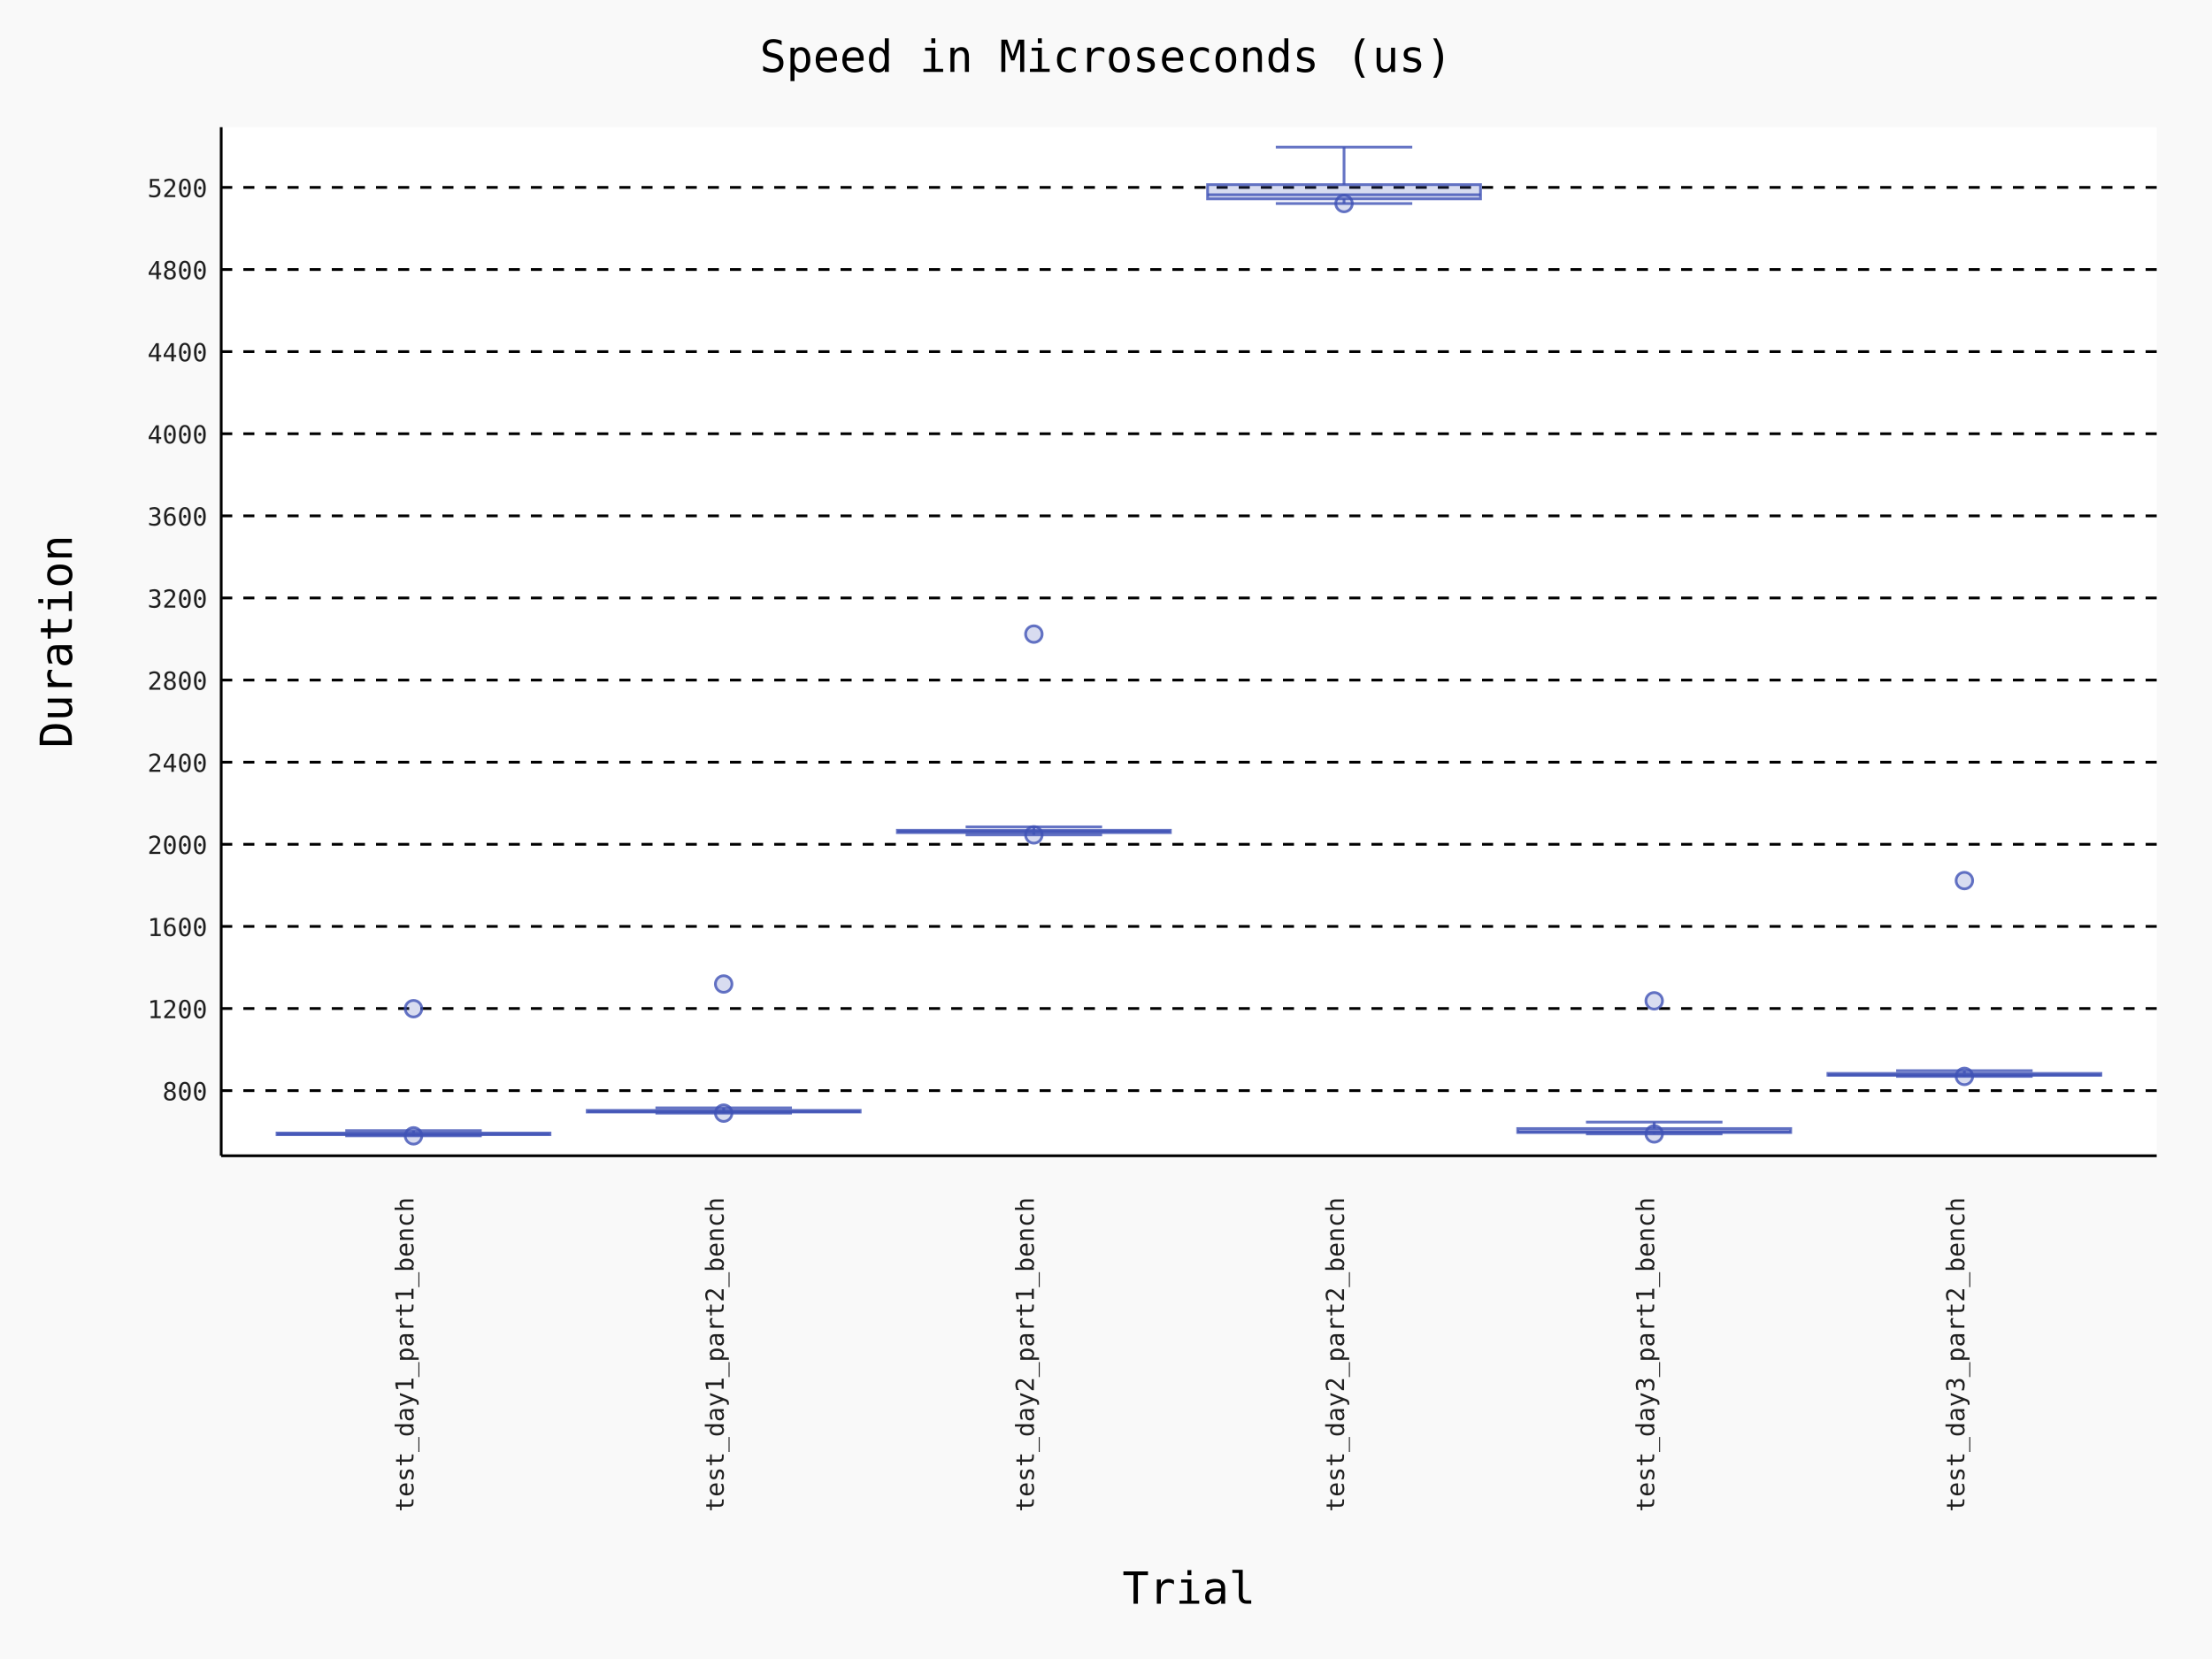
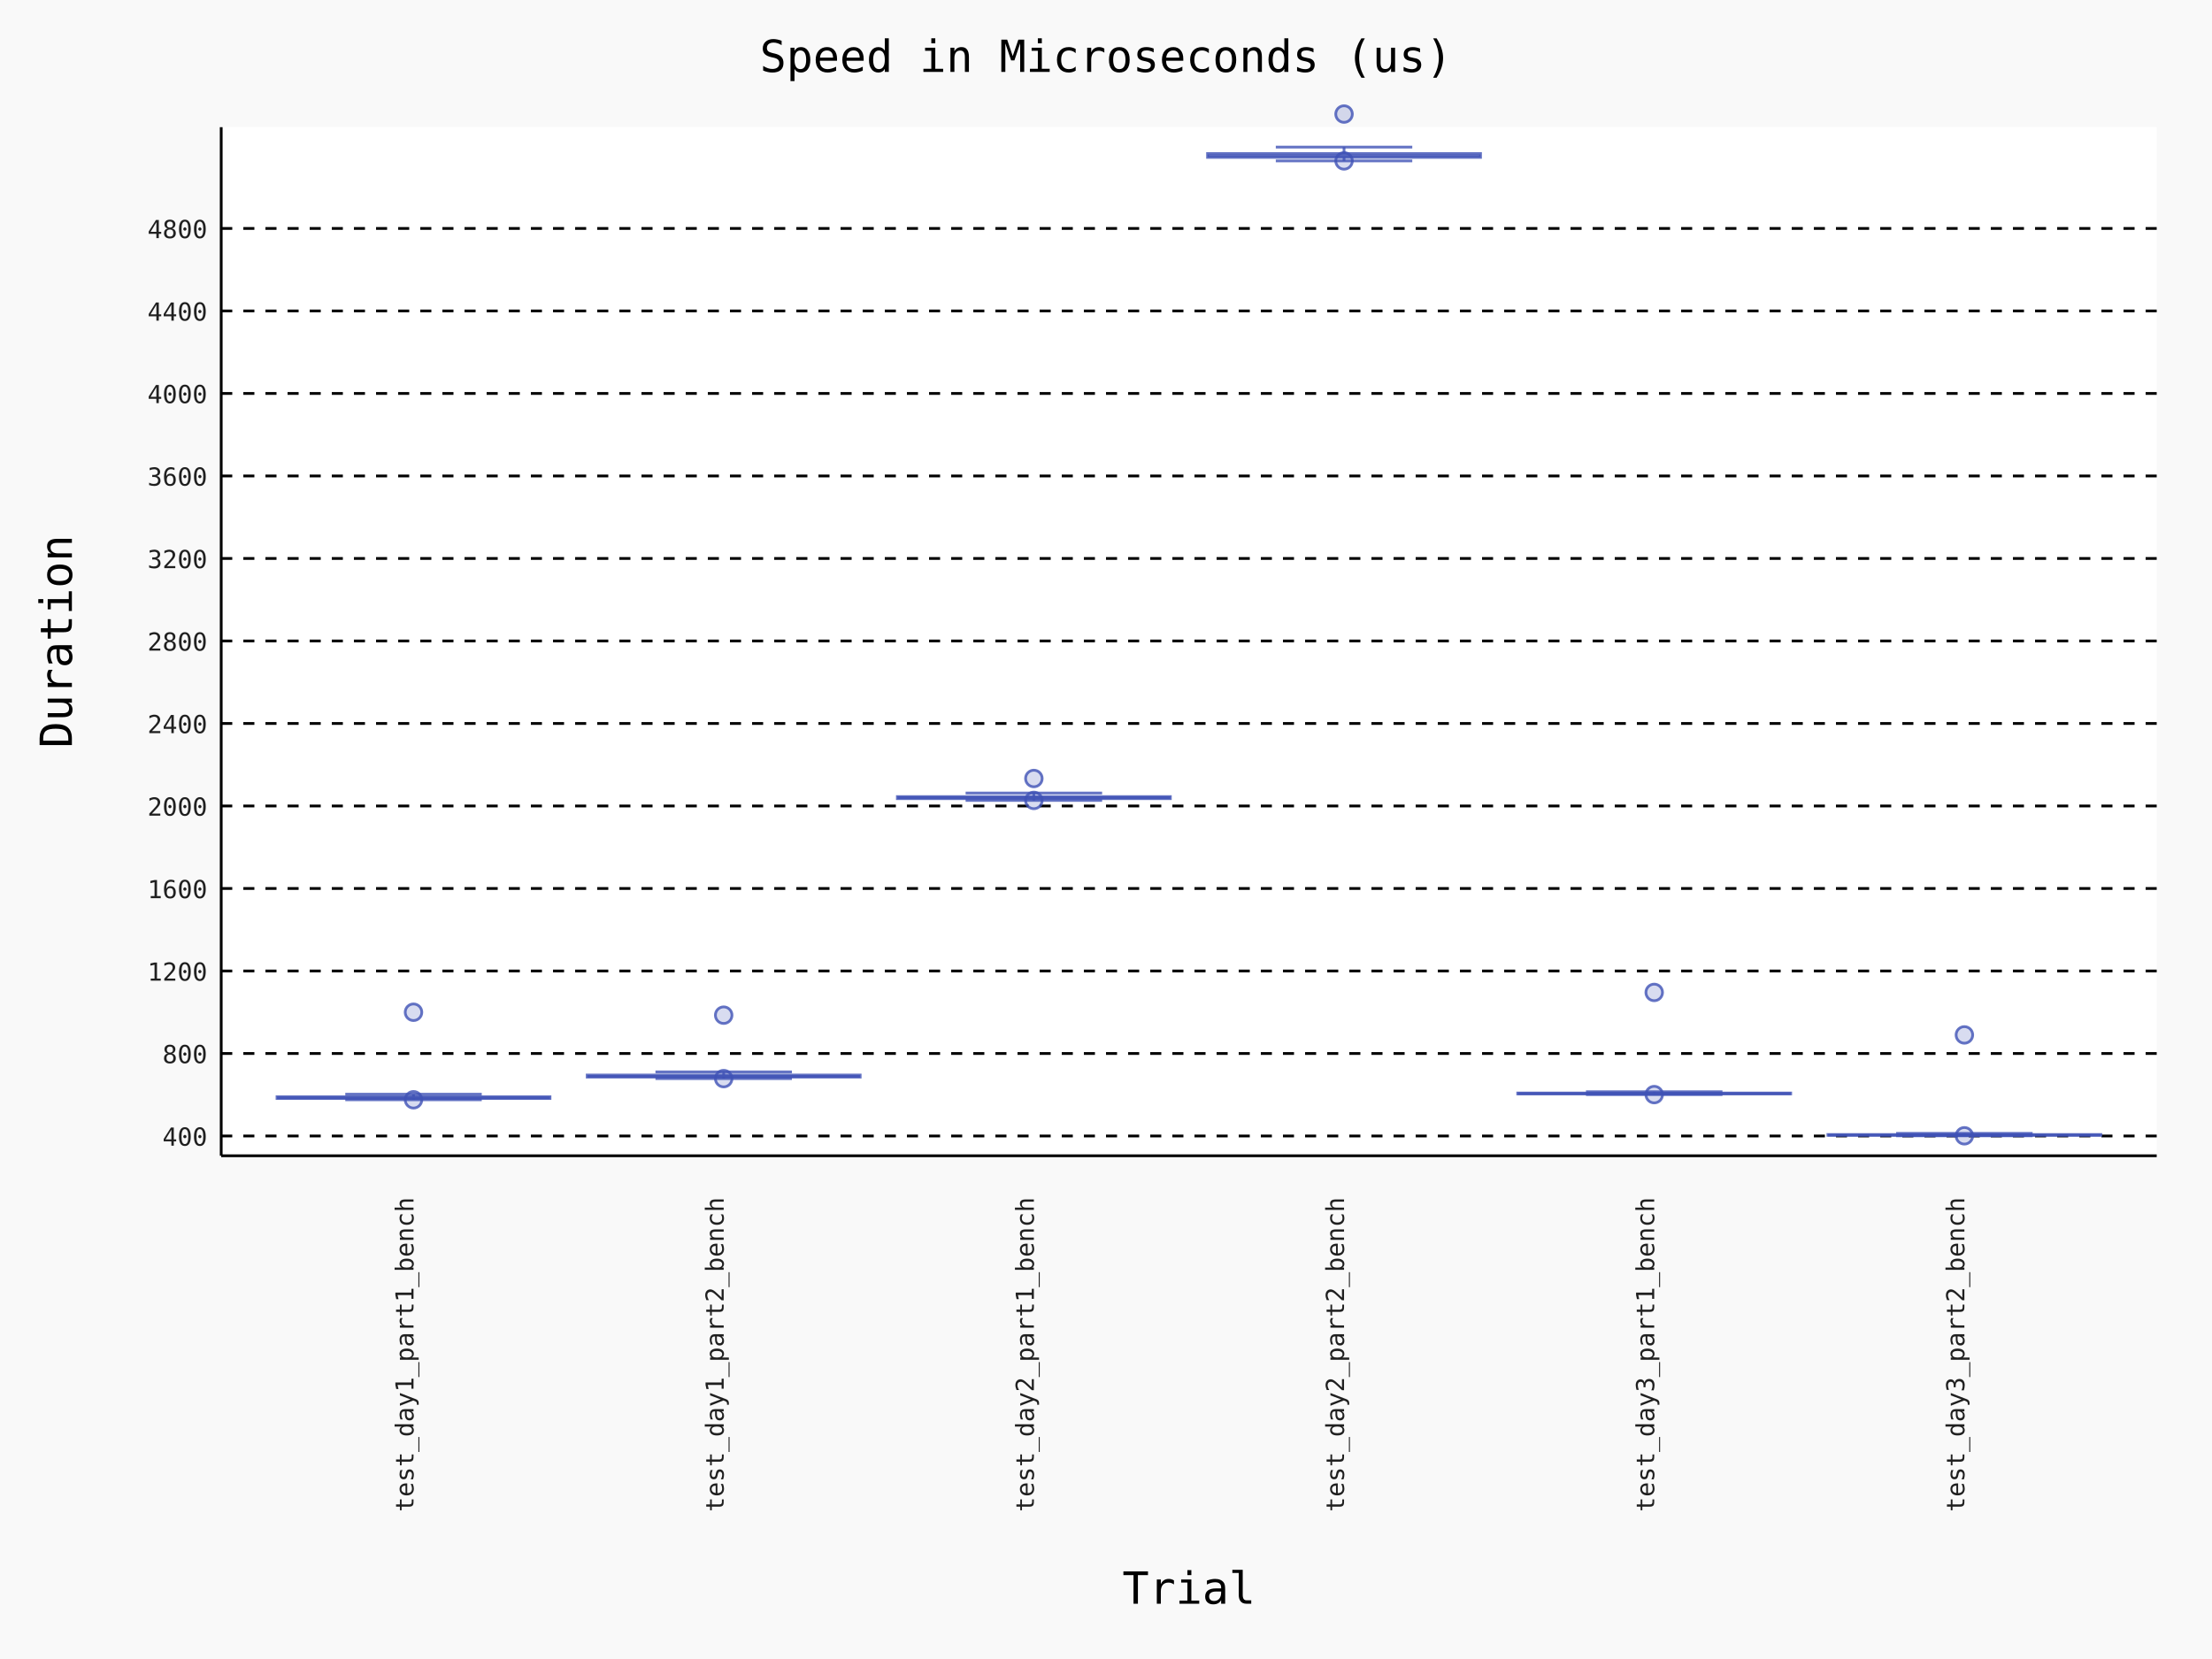
- <svg xmlns="http://www.w3.org/2000/svg" id="chart-31a3b9e8-fd91-41d2-97f0-7837ba89ce92" class="pygal-chart" viewBox="0 0 800 600">
+ <svg xmlns="http://www.w3.org/2000/svg" id="chart-3b93720d-2f2d-4a54-88fa-961d6322075d" class="pygal-chart" viewBox="0 0 800 600">
  <defs>
-     <style type="text/css">#chart-31a3b9e8-fd91-41d2-97f0-7837ba89ce92{-webkit-user-select:none;-webkit-font-smoothing:antialiased;font-family:Consolas,"Deja Vu Sans Mono","Bitstream Vera Sans Mono","Courier New",monospace}#chart-31a3b9e8-fd91-41d2-97f0-7837ba89ce92 .title{font-family:Consolas,"Deja Vu Sans Mono","Bitstream Vera Sans Mono","Courier New",monospace;font-size:16px}#chart-31a3b9e8-fd91-41d2-97f0-7837ba89ce92 .legends .legend text{font-family:Consolas,"Deja Vu Sans Mono","Bitstream Vera Sans Mono","Courier New",monospace;font-size:14px}#chart-31a3b9e8-fd91-41d2-97f0-7837ba89ce92 .axis text{font-family:Consolas,"Deja Vu Sans Mono","Bitstream Vera Sans Mono","Courier New",monospace;font-size:10px}#chart-31a3b9e8-fd91-41d2-97f0-7837ba89ce92 .axis text.major{font-family:Consolas,"Deja Vu Sans Mono","Bitstream Vera Sans Mono","Courier New",monospace;font-size:10px}#chart-31a3b9e8-fd91-41d2-97f0-7837ba89ce92 .text-overlay text.value{font-family:Consolas,"Deja Vu Sans Mono","Bitstream Vera Sans Mono","Courier New",monospace;font-size:16px}#chart-31a3b9e8-fd91-41d2-97f0-7837ba89ce92 .text-overlay text.label{font-family:Consolas,"Deja Vu Sans Mono","Bitstream Vera Sans Mono","Courier New",monospace;font-size:10px}#chart-31a3b9e8-fd91-41d2-97f0-7837ba89ce92 .tooltip{font-family:Consolas,"Deja Vu Sans Mono","Bitstream Vera Sans Mono","Courier New",monospace;font-size:14px}#chart-31a3b9e8-fd91-41d2-97f0-7837ba89ce92 text.no_data{font-family:Consolas,"Deja Vu Sans Mono","Bitstream Vera Sans Mono","Courier New",monospace;font-size:64px}
- #chart-31a3b9e8-fd91-41d2-97f0-7837ba89ce92{background-color:rgba(249,249,249,1)}#chart-31a3b9e8-fd91-41d2-97f0-7837ba89ce92 path,#chart-31a3b9e8-fd91-41d2-97f0-7837ba89ce92 line,#chart-31a3b9e8-fd91-41d2-97f0-7837ba89ce92 rect,#chart-31a3b9e8-fd91-41d2-97f0-7837ba89ce92 circle{-webkit-transition:150ms;-moz-transition:150ms;transition:150ms}#chart-31a3b9e8-fd91-41d2-97f0-7837ba89ce92 .graph &gt; .background{fill:rgba(249,249,249,1)}#chart-31a3b9e8-fd91-41d2-97f0-7837ba89ce92 .plot &gt; .background{fill:rgba(255,255,255,1)}#chart-31a3b9e8-fd91-41d2-97f0-7837ba89ce92 .graph{fill:rgba(0,0,0,.87)}#chart-31a3b9e8-fd91-41d2-97f0-7837ba89ce92 text.no_data{fill:rgba(0,0,0,1)}#chart-31a3b9e8-fd91-41d2-97f0-7837ba89ce92 .title{fill:rgba(0,0,0,1)}#chart-31a3b9e8-fd91-41d2-97f0-7837ba89ce92 .legends .legend text{fill:rgba(0,0,0,.87)}#chart-31a3b9e8-fd91-41d2-97f0-7837ba89ce92 .legends .legend:hover text{fill:rgba(0,0,0,1)}#chart-31a3b9e8-fd91-41d2-97f0-7837ba89ce92 .axis .line{stroke:rgba(0,0,0,1)}#chart-31a3b9e8-fd91-41d2-97f0-7837ba89ce92 .axis .guide.line{stroke:rgba(0,0,0,.54)}#chart-31a3b9e8-fd91-41d2-97f0-7837ba89ce92 .axis .major.line{stroke:rgba(0,0,0,.87)}#chart-31a3b9e8-fd91-41d2-97f0-7837ba89ce92 .axis text.major{fill:rgba(0,0,0,1)}#chart-31a3b9e8-fd91-41d2-97f0-7837ba89ce92 .axis.y .guides:hover .guide.line,#chart-31a3b9e8-fd91-41d2-97f0-7837ba89ce92 .line-graph .axis.x .guides:hover .guide.line,#chart-31a3b9e8-fd91-41d2-97f0-7837ba89ce92 .stackedline-graph .axis.x .guides:hover .guide.line,#chart-31a3b9e8-fd91-41d2-97f0-7837ba89ce92 .xy-graph .axis.x .guides:hover .guide.line{stroke:rgba(0,0,0,1)}#chart-31a3b9e8-fd91-41d2-97f0-7837ba89ce92 .axis .guides:hover text{fill:rgba(0,0,0,1)}#chart-31a3b9e8-fd91-41d2-97f0-7837ba89ce92 .reactive{fill-opacity:.7;stroke-opacity:.8;stroke-width:1}#chart-31a3b9e8-fd91-41d2-97f0-7837ba89ce92 .ci{stroke:rgba(0,0,0,.87)}#chart-31a3b9e8-fd91-41d2-97f0-7837ba89ce92 .reactive.active,#chart-31a3b9e8-fd91-41d2-97f0-7837ba89ce92 .active .reactive{fill-opacity:.8;stroke-opacity:.9;stroke-width:4}#chart-31a3b9e8-fd91-41d2-97f0-7837ba89ce92 .ci .reactive.active{stroke-width:1.5}#chart-31a3b9e8-fd91-41d2-97f0-7837ba89ce92 .series text{fill:rgba(0,0,0,1)}#chart-31a3b9e8-fd91-41d2-97f0-7837ba89ce92 .tooltip rect{fill:rgba(255,255,255,1);stroke:rgba(0,0,0,1);-webkit-transition:opacity 150ms;-moz-transition:opacity 150ms;transition:opacity 150ms}#chart-31a3b9e8-fd91-41d2-97f0-7837ba89ce92 .tooltip .label{fill:rgba(0,0,0,.87)}#chart-31a3b9e8-fd91-41d2-97f0-7837ba89ce92 .tooltip .label{fill:rgba(0,0,0,.87)}#chart-31a3b9e8-fd91-41d2-97f0-7837ba89ce92 .tooltip .legend{font-size:.8em;fill:rgba(0,0,0,.54)}#chart-31a3b9e8-fd91-41d2-97f0-7837ba89ce92 .tooltip .x_label{font-size:.6em;fill:rgba(0,0,0,1)}#chart-31a3b9e8-fd91-41d2-97f0-7837ba89ce92 .tooltip .xlink{font-size:.5em;text-decoration:underline}#chart-31a3b9e8-fd91-41d2-97f0-7837ba89ce92 .tooltip .value{font-size:1.5em}#chart-31a3b9e8-fd91-41d2-97f0-7837ba89ce92 .bound{font-size:.5em}#chart-31a3b9e8-fd91-41d2-97f0-7837ba89ce92 .max-value{font-size:.75em;fill:rgba(0,0,0,.54)}#chart-31a3b9e8-fd91-41d2-97f0-7837ba89ce92 .map-element{fill:rgba(255,255,255,1);stroke:rgba(0,0,0,.54) !important}#chart-31a3b9e8-fd91-41d2-97f0-7837ba89ce92 .map-element .reactive{fill-opacity:inherit;stroke-opacity:inherit}#chart-31a3b9e8-fd91-41d2-97f0-7837ba89ce92 .color-0,#chart-31a3b9e8-fd91-41d2-97f0-7837ba89ce92 .color-0 a:visited{stroke:#3F51B5;fill:#3F51B5}#chart-31a3b9e8-fd91-41d2-97f0-7837ba89ce92 .color-1,#chart-31a3b9e8-fd91-41d2-97f0-7837ba89ce92 .color-1 a:visited{stroke:#3F51B5;fill:#3F51B5}#chart-31a3b9e8-fd91-41d2-97f0-7837ba89ce92 .color-2,#chart-31a3b9e8-fd91-41d2-97f0-7837ba89ce92 .color-2 a:visited{stroke:#3F51B5;fill:#3F51B5}#chart-31a3b9e8-fd91-41d2-97f0-7837ba89ce92 .color-3,#chart-31a3b9e8-fd91-41d2-97f0-7837ba89ce92 .color-3 a:visited{stroke:#3F51B5;fill:#3F51B5}#chart-31a3b9e8-fd91-41d2-97f0-7837ba89ce92 .color-4,#chart-31a3b9e8-fd91-41d2-97f0-7837ba89ce92 .color-4 a:visited{stroke:#3F51B5;fill:#3F51B5}#chart-31a3b9e8-fd91-41d2-97f0-7837ba89ce92 .color-5,#chart-31a3b9e8-fd91-41d2-97f0-7837ba89ce92 .color-5 a:visited{stroke:#3F51B5;fill:#3F51B5}#chart-31a3b9e8-fd91-41d2-97f0-7837ba89ce92 .text-overlay .color-0 text{fill:black}#chart-31a3b9e8-fd91-41d2-97f0-7837ba89ce92 .text-overlay .color-1 text{fill:black}#chart-31a3b9e8-fd91-41d2-97f0-7837ba89ce92 .text-overlay .color-2 text{fill:black}#chart-31a3b9e8-fd91-41d2-97f0-7837ba89ce92 .text-overlay .color-3 text{fill:black}#chart-31a3b9e8-fd91-41d2-97f0-7837ba89ce92 .text-overlay .color-4 text{fill:black}#chart-31a3b9e8-fd91-41d2-97f0-7837ba89ce92 .text-overlay .color-5 text{fill:black}
- #chart-31a3b9e8-fd91-41d2-97f0-7837ba89ce92 text.no_data{text-anchor:middle}#chart-31a3b9e8-fd91-41d2-97f0-7837ba89ce92 .guide.line{fill:none}#chart-31a3b9e8-fd91-41d2-97f0-7837ba89ce92 .centered{text-anchor:middle}#chart-31a3b9e8-fd91-41d2-97f0-7837ba89ce92 .title{text-anchor:middle}#chart-31a3b9e8-fd91-41d2-97f0-7837ba89ce92 .legends .legend text{fill-opacity:1}#chart-31a3b9e8-fd91-41d2-97f0-7837ba89ce92 .axis.x text{text-anchor:middle}#chart-31a3b9e8-fd91-41d2-97f0-7837ba89ce92 .axis.x:not(.web) text[transform]{text-anchor:start}#chart-31a3b9e8-fd91-41d2-97f0-7837ba89ce92 .axis.x:not(.web) text[transform].backwards{text-anchor:end}#chart-31a3b9e8-fd91-41d2-97f0-7837ba89ce92 .axis.y text{text-anchor:end}#chart-31a3b9e8-fd91-41d2-97f0-7837ba89ce92 .axis.y text[transform].backwards{text-anchor:start}#chart-31a3b9e8-fd91-41d2-97f0-7837ba89ce92 .axis.y2 text{text-anchor:start}#chart-31a3b9e8-fd91-41d2-97f0-7837ba89ce92 .axis.y2 text[transform].backwards{text-anchor:end}#chart-31a3b9e8-fd91-41d2-97f0-7837ba89ce92 .axis .guide.line{stroke-dasharray:4,4;stroke:black}#chart-31a3b9e8-fd91-41d2-97f0-7837ba89ce92 .axis .major.guide.line{stroke-dasharray:6,6;stroke:black}#chart-31a3b9e8-fd91-41d2-97f0-7837ba89ce92 .horizontal .axis.y .guide.line,#chart-31a3b9e8-fd91-41d2-97f0-7837ba89ce92 .horizontal .axis.y2 .guide.line,#chart-31a3b9e8-fd91-41d2-97f0-7837ba89ce92 .vertical .axis.x .guide.line{opacity:0}#chart-31a3b9e8-fd91-41d2-97f0-7837ba89ce92 .horizontal .axis.always_show .guide.line,#chart-31a3b9e8-fd91-41d2-97f0-7837ba89ce92 .vertical .axis.always_show .guide.line{opacity:1 !important}#chart-31a3b9e8-fd91-41d2-97f0-7837ba89ce92 .axis.y .guides:hover .guide.line,#chart-31a3b9e8-fd91-41d2-97f0-7837ba89ce92 .axis.y2 .guides:hover .guide.line,#chart-31a3b9e8-fd91-41d2-97f0-7837ba89ce92 .axis.x .guides:hover .guide.line{opacity:1}#chart-31a3b9e8-fd91-41d2-97f0-7837ba89ce92 .axis .guides:hover text{opacity:1}#chart-31a3b9e8-fd91-41d2-97f0-7837ba89ce92 .nofill{fill:none}#chart-31a3b9e8-fd91-41d2-97f0-7837ba89ce92 .subtle-fill{fill-opacity:.2}#chart-31a3b9e8-fd91-41d2-97f0-7837ba89ce92 .dot{stroke-width:1px;fill-opacity:1;stroke-opacity:1}#chart-31a3b9e8-fd91-41d2-97f0-7837ba89ce92 .dot.active{stroke-width:5px}#chart-31a3b9e8-fd91-41d2-97f0-7837ba89ce92 .dot.negative{fill:transparent}#chart-31a3b9e8-fd91-41d2-97f0-7837ba89ce92 text,#chart-31a3b9e8-fd91-41d2-97f0-7837ba89ce92 tspan{stroke:none !important}#chart-31a3b9e8-fd91-41d2-97f0-7837ba89ce92 .series text.active{opacity:1}#chart-31a3b9e8-fd91-41d2-97f0-7837ba89ce92 .tooltip rect{fill-opacity:.95;stroke-width:.5}#chart-31a3b9e8-fd91-41d2-97f0-7837ba89ce92 .tooltip text{fill-opacity:1}#chart-31a3b9e8-fd91-41d2-97f0-7837ba89ce92 .showable{visibility:hidden}#chart-31a3b9e8-fd91-41d2-97f0-7837ba89ce92 .showable.shown{visibility:visible}#chart-31a3b9e8-fd91-41d2-97f0-7837ba89ce92 .gauge-background{fill:rgba(229,229,229,1);stroke:none}#chart-31a3b9e8-fd91-41d2-97f0-7837ba89ce92 .bg-lines{stroke:rgba(249,249,249,1);stroke-width:2px}
+     <style type="text/css">#chart-3b93720d-2f2d-4a54-88fa-961d6322075d{-webkit-user-select:none;-webkit-font-smoothing:antialiased;font-family:Consolas,"Deja Vu Sans Mono","Bitstream Vera Sans Mono","Courier New",monospace}#chart-3b93720d-2f2d-4a54-88fa-961d6322075d .title{font-family:Consolas,"Deja Vu Sans Mono","Bitstream Vera Sans Mono","Courier New",monospace;font-size:16px}#chart-3b93720d-2f2d-4a54-88fa-961d6322075d .legends .legend text{font-family:Consolas,"Deja Vu Sans Mono","Bitstream Vera Sans Mono","Courier New",monospace;font-size:14px}#chart-3b93720d-2f2d-4a54-88fa-961d6322075d .axis text{font-family:Consolas,"Deja Vu Sans Mono","Bitstream Vera Sans Mono","Courier New",monospace;font-size:10px}#chart-3b93720d-2f2d-4a54-88fa-961d6322075d .axis text.major{font-family:Consolas,"Deja Vu Sans Mono","Bitstream Vera Sans Mono","Courier New",monospace;font-size:10px}#chart-3b93720d-2f2d-4a54-88fa-961d6322075d .text-overlay text.value{font-family:Consolas,"Deja Vu Sans Mono","Bitstream Vera Sans Mono","Courier New",monospace;font-size:16px}#chart-3b93720d-2f2d-4a54-88fa-961d6322075d .text-overlay text.label{font-family:Consolas,"Deja Vu Sans Mono","Bitstream Vera Sans Mono","Courier New",monospace;font-size:10px}#chart-3b93720d-2f2d-4a54-88fa-961d6322075d .tooltip{font-family:Consolas,"Deja Vu Sans Mono","Bitstream Vera Sans Mono","Courier New",monospace;font-size:14px}#chart-3b93720d-2f2d-4a54-88fa-961d6322075d text.no_data{font-family:Consolas,"Deja Vu Sans Mono","Bitstream Vera Sans Mono","Courier New",monospace;font-size:64px}
+ #chart-3b93720d-2f2d-4a54-88fa-961d6322075d{background-color:rgba(249,249,249,1)}#chart-3b93720d-2f2d-4a54-88fa-961d6322075d path,#chart-3b93720d-2f2d-4a54-88fa-961d6322075d line,#chart-3b93720d-2f2d-4a54-88fa-961d6322075d rect,#chart-3b93720d-2f2d-4a54-88fa-961d6322075d circle{-webkit-transition:150ms;-moz-transition:150ms;transition:150ms}#chart-3b93720d-2f2d-4a54-88fa-961d6322075d .graph &gt; .background{fill:rgba(249,249,249,1)}#chart-3b93720d-2f2d-4a54-88fa-961d6322075d .plot &gt; .background{fill:rgba(255,255,255,1)}#chart-3b93720d-2f2d-4a54-88fa-961d6322075d .graph{fill:rgba(0,0,0,.87)}#chart-3b93720d-2f2d-4a54-88fa-961d6322075d text.no_data{fill:rgba(0,0,0,1)}#chart-3b93720d-2f2d-4a54-88fa-961d6322075d .title{fill:rgba(0,0,0,1)}#chart-3b93720d-2f2d-4a54-88fa-961d6322075d .legends .legend text{fill:rgba(0,0,0,.87)}#chart-3b93720d-2f2d-4a54-88fa-961d6322075d .legends .legend:hover text{fill:rgba(0,0,0,1)}#chart-3b93720d-2f2d-4a54-88fa-961d6322075d .axis .line{stroke:rgba(0,0,0,1)}#chart-3b93720d-2f2d-4a54-88fa-961d6322075d .axis .guide.line{stroke:rgba(0,0,0,.54)}#chart-3b93720d-2f2d-4a54-88fa-961d6322075d .axis .major.line{stroke:rgba(0,0,0,.87)}#chart-3b93720d-2f2d-4a54-88fa-961d6322075d .axis text.major{fill:rgba(0,0,0,1)}#chart-3b93720d-2f2d-4a54-88fa-961d6322075d .axis.y .guides:hover .guide.line,#chart-3b93720d-2f2d-4a54-88fa-961d6322075d .line-graph .axis.x .guides:hover .guide.line,#chart-3b93720d-2f2d-4a54-88fa-961d6322075d .stackedline-graph .axis.x .guides:hover .guide.line,#chart-3b93720d-2f2d-4a54-88fa-961d6322075d .xy-graph .axis.x .guides:hover .guide.line{stroke:rgba(0,0,0,1)}#chart-3b93720d-2f2d-4a54-88fa-961d6322075d .axis .guides:hover text{fill:rgba(0,0,0,1)}#chart-3b93720d-2f2d-4a54-88fa-961d6322075d .reactive{fill-opacity:.7;stroke-opacity:.8;stroke-width:1}#chart-3b93720d-2f2d-4a54-88fa-961d6322075d .ci{stroke:rgba(0,0,0,.87)}#chart-3b93720d-2f2d-4a54-88fa-961d6322075d .reactive.active,#chart-3b93720d-2f2d-4a54-88fa-961d6322075d .active .reactive{fill-opacity:.8;stroke-opacity:.9;stroke-width:4}#chart-3b93720d-2f2d-4a54-88fa-961d6322075d .ci .reactive.active{stroke-width:1.5}#chart-3b93720d-2f2d-4a54-88fa-961d6322075d .series text{fill:rgba(0,0,0,1)}#chart-3b93720d-2f2d-4a54-88fa-961d6322075d .tooltip rect{fill:rgba(255,255,255,1);stroke:rgba(0,0,0,1);-webkit-transition:opacity 150ms;-moz-transition:opacity 150ms;transition:opacity 150ms}#chart-3b93720d-2f2d-4a54-88fa-961d6322075d .tooltip .label{fill:rgba(0,0,0,.87)}#chart-3b93720d-2f2d-4a54-88fa-961d6322075d .tooltip .label{fill:rgba(0,0,0,.87)}#chart-3b93720d-2f2d-4a54-88fa-961d6322075d .tooltip .legend{font-size:.8em;fill:rgba(0,0,0,.54)}#chart-3b93720d-2f2d-4a54-88fa-961d6322075d .tooltip .x_label{font-size:.6em;fill:rgba(0,0,0,1)}#chart-3b93720d-2f2d-4a54-88fa-961d6322075d .tooltip .xlink{font-size:.5em;text-decoration:underline}#chart-3b93720d-2f2d-4a54-88fa-961d6322075d .tooltip .value{font-size:1.5em}#chart-3b93720d-2f2d-4a54-88fa-961d6322075d .bound{font-size:.5em}#chart-3b93720d-2f2d-4a54-88fa-961d6322075d .max-value{font-size:.75em;fill:rgba(0,0,0,.54)}#chart-3b93720d-2f2d-4a54-88fa-961d6322075d .map-element{fill:rgba(255,255,255,1);stroke:rgba(0,0,0,.54) !important}#chart-3b93720d-2f2d-4a54-88fa-961d6322075d .map-element .reactive{fill-opacity:inherit;stroke-opacity:inherit}#chart-3b93720d-2f2d-4a54-88fa-961d6322075d .color-0,#chart-3b93720d-2f2d-4a54-88fa-961d6322075d .color-0 a:visited{stroke:#3F51B5;fill:#3F51B5}#chart-3b93720d-2f2d-4a54-88fa-961d6322075d .color-1,#chart-3b93720d-2f2d-4a54-88fa-961d6322075d .color-1 a:visited{stroke:#3F51B5;fill:#3F51B5}#chart-3b93720d-2f2d-4a54-88fa-961d6322075d .color-2,#chart-3b93720d-2f2d-4a54-88fa-961d6322075d .color-2 a:visited{stroke:#3F51B5;fill:#3F51B5}#chart-3b93720d-2f2d-4a54-88fa-961d6322075d .color-3,#chart-3b93720d-2f2d-4a54-88fa-961d6322075d .color-3 a:visited{stroke:#3F51B5;fill:#3F51B5}#chart-3b93720d-2f2d-4a54-88fa-961d6322075d .color-4,#chart-3b93720d-2f2d-4a54-88fa-961d6322075d .color-4 a:visited{stroke:#3F51B5;fill:#3F51B5}#chart-3b93720d-2f2d-4a54-88fa-961d6322075d .color-5,#chart-3b93720d-2f2d-4a54-88fa-961d6322075d .color-5 a:visited{stroke:#3F51B5;fill:#3F51B5}#chart-3b93720d-2f2d-4a54-88fa-961d6322075d .text-overlay .color-0 text{fill:black}#chart-3b93720d-2f2d-4a54-88fa-961d6322075d .text-overlay .color-1 text{fill:black}#chart-3b93720d-2f2d-4a54-88fa-961d6322075d .text-overlay .color-2 text{fill:black}#chart-3b93720d-2f2d-4a54-88fa-961d6322075d .text-overlay .color-3 text{fill:black}#chart-3b93720d-2f2d-4a54-88fa-961d6322075d .text-overlay .color-4 text{fill:black}#chart-3b93720d-2f2d-4a54-88fa-961d6322075d .text-overlay .color-5 text{fill:black}
+ #chart-3b93720d-2f2d-4a54-88fa-961d6322075d text.no_data{text-anchor:middle}#chart-3b93720d-2f2d-4a54-88fa-961d6322075d .guide.line{fill:none}#chart-3b93720d-2f2d-4a54-88fa-961d6322075d .centered{text-anchor:middle}#chart-3b93720d-2f2d-4a54-88fa-961d6322075d .title{text-anchor:middle}#chart-3b93720d-2f2d-4a54-88fa-961d6322075d .legends .legend text{fill-opacity:1}#chart-3b93720d-2f2d-4a54-88fa-961d6322075d .axis.x text{text-anchor:middle}#chart-3b93720d-2f2d-4a54-88fa-961d6322075d .axis.x:not(.web) text[transform]{text-anchor:start}#chart-3b93720d-2f2d-4a54-88fa-961d6322075d .axis.x:not(.web) text[transform].backwards{text-anchor:end}#chart-3b93720d-2f2d-4a54-88fa-961d6322075d .axis.y text{text-anchor:end}#chart-3b93720d-2f2d-4a54-88fa-961d6322075d .axis.y text[transform].backwards{text-anchor:start}#chart-3b93720d-2f2d-4a54-88fa-961d6322075d .axis.y2 text{text-anchor:start}#chart-3b93720d-2f2d-4a54-88fa-961d6322075d .axis.y2 text[transform].backwards{text-anchor:end}#chart-3b93720d-2f2d-4a54-88fa-961d6322075d .axis .guide.line{stroke-dasharray:4,4;stroke:black}#chart-3b93720d-2f2d-4a54-88fa-961d6322075d .axis .major.guide.line{stroke-dasharray:6,6;stroke:black}#chart-3b93720d-2f2d-4a54-88fa-961d6322075d .horizontal .axis.y .guide.line,#chart-3b93720d-2f2d-4a54-88fa-961d6322075d .horizontal .axis.y2 .guide.line,#chart-3b93720d-2f2d-4a54-88fa-961d6322075d .vertical .axis.x .guide.line{opacity:0}#chart-3b93720d-2f2d-4a54-88fa-961d6322075d .horizontal .axis.always_show .guide.line,#chart-3b93720d-2f2d-4a54-88fa-961d6322075d .vertical .axis.always_show .guide.line{opacity:1 !important}#chart-3b93720d-2f2d-4a54-88fa-961d6322075d .axis.y .guides:hover .guide.line,#chart-3b93720d-2f2d-4a54-88fa-961d6322075d .axis.y2 .guides:hover .guide.line,#chart-3b93720d-2f2d-4a54-88fa-961d6322075d .axis.x .guides:hover .guide.line{opacity:1}#chart-3b93720d-2f2d-4a54-88fa-961d6322075d .axis .guides:hover text{opacity:1}#chart-3b93720d-2f2d-4a54-88fa-961d6322075d .nofill{fill:none}#chart-3b93720d-2f2d-4a54-88fa-961d6322075d .subtle-fill{fill-opacity:.2}#chart-3b93720d-2f2d-4a54-88fa-961d6322075d .dot{stroke-width:1px;fill-opacity:1;stroke-opacity:1}#chart-3b93720d-2f2d-4a54-88fa-961d6322075d .dot.active{stroke-width:5px}#chart-3b93720d-2f2d-4a54-88fa-961d6322075d .dot.negative{fill:transparent}#chart-3b93720d-2f2d-4a54-88fa-961d6322075d text,#chart-3b93720d-2f2d-4a54-88fa-961d6322075d tspan{stroke:none !important}#chart-3b93720d-2f2d-4a54-88fa-961d6322075d .series text.active{opacity:1}#chart-3b93720d-2f2d-4a54-88fa-961d6322075d .tooltip rect{fill-opacity:.95;stroke-width:.5}#chart-3b93720d-2f2d-4a54-88fa-961d6322075d .tooltip text{fill-opacity:1}#chart-3b93720d-2f2d-4a54-88fa-961d6322075d .showable{visibility:hidden}#chart-3b93720d-2f2d-4a54-88fa-961d6322075d .showable.shown{visibility:visible}#chart-3b93720d-2f2d-4a54-88fa-961d6322075d .gauge-background{fill:rgba(229,229,229,1);stroke:none}#chart-3b93720d-2f2d-4a54-88fa-961d6322075d .bg-lines{stroke:rgba(249,249,249,1);stroke-width:2px}
.tooltip .value{font-size:1em !important}.axis text{font-size:9px !important}</style>
  </defs>
  <g class="graph custombox-graph vertical">
    <rect x="0" y="0" width="800" height="600" class="background" />
    <g transform="translate(80, 46)" class="plot">
      <rect x="0" y="0" width="700.0" height="372.0" class="background" />
      <g class="axis y always_show">
        <path d="M0 372 h700" class="line" />
        <g class="guides">
-           <path d="M0 348.439 h700" class="guide line" />
-           <text x="-5" y="351.939" class="">800</text>
-         </g>
-         <g class="guides">
-           <path d="M0 318.743 h700" class="guide line" />
-           <text x="-5" y="322.243" class="">1200</text>
-         </g>
-         <g class="guides">
-           <path d="M0 289.046 h700" class="guide line" />
-           <text x="-5" y="292.546" class="">1600</text>
-         </g>
-         <g class="guides">
-           <path d="M0 259.35 h700" class="guide line" />
-           <text x="-5" y="262.85" class="">2000</text>
-         </g>
-         <g class="guides">
-           <path d="M0 229.654 h700" class="guide line" />
-           <text x="-5" y="233.154" class="">2400</text>
-         </g>
-         <g class="guides">
-           <path d="M0 199.957 h700" class="guide line" />
-           <text x="-5" y="203.457" class="">2800</text>
-         </g>
-         <g class="guides">
-           <path d="M0 170.261 h700" class="guide line" />
-           <text x="-5" y="173.761" class="">3200</text>
-         </g>
-         <g class="guides">
-           <path d="M0 140.565 h700" class="guide line" />
-           <text x="-5" y="144.065" class="">3600</text>
-         </g>
-         <g class="guides">
-           <path d="M0 110.868 h700" class="guide line" />
-           <text x="-5" y="114.368" class="">4000</text>
-         </g>
-         <g class="guides">
-           <path d="M0 81.172 h700" class="guide line" />
-           <text x="-5" y="84.672" class="">4400</text>
-         </g>
-         <g class="guides">
-           <path d="M0 51.476 h700" class="guide line" />
-           <text x="-5" y="54.976" class="">4800</text>
-         </g>
-         <g class="guides">
-           <path d="M0 21.779 h700" class="guide line" />
-           <text x="-5" y="25.279" class="">5200</text>
+           <path d="M0 364.846 h700" class="guide line" />
+           <text x="-5" y="368.346" class="">400</text>
+         </g>
+         <g class="guides">
+           <path d="M0 335.007 h700" class="guide line" />
+           <text x="-5" y="338.507" class="">800</text>
+         </g>
+         <g class="guides">
+           <path d="M0 305.169 h700" class="guide line" />
+           <text x="-5" y="308.669" class="">1200</text>
+         </g>
+         <g class="guides">
+           <path d="M0 275.33 h700" class="guide line" />
+           <text x="-5" y="278.83" class="">1600</text>
+         </g>
+         <g class="guides">
+           <path d="M0 245.491 h700" class="guide line" />
+           <text x="-5" y="248.991" class="">2000</text>
+         </g>
+         <g class="guides">
+           <path d="M0 215.652 h700" class="guide line" />
+           <text x="-5" y="219.152" class="">2400</text>
+         </g>
+         <g class="guides">
+           <path d="M0 185.814 h700" class="guide line" />
+           <text x="-5" y="189.314" class="">2800</text>
+         </g>
+         <g class="guides">
+           <path d="M0 155.975 h700" class="guide line" />
+           <text x="-5" y="159.475" class="">3200</text>
+         </g>
+         <g class="guides">
+           <path d="M0 126.136 h700" class="guide line" />
+           <text x="-5" y="129.636" class="">3600</text>
+         </g>
+         <g class="guides">
+           <path d="M0 96.297 h700" class="guide line" />
+           <text x="-5" y="99.797" class="">4000</text>
+         </g>
+         <g class="guides">
+           <path d="M0 66.458 h700" class="guide line" />
+           <text x="-5" y="69.958" class="">4400</text>
+         </g>
+         <g class="guides">
+           <path d="M0 36.62 h700" class="guide line" />
+           <text x="-5" y="40.12" class="">4800</text>
        </g>
      </g>
      <g class="axis x">
        <path d="M0 0 v372" class="line" />
        <g class="guides">
          <path d="M69.551 0 v372" class="guide line" />
          <text x="69.551" y="387.0" class="backwards" transform="rotate(270 69.55128 387)">test_day1_part1_bench</text>
        </g>
        <g class="guides">
          <path d="M181.731 0 v372" class="guide line" />
          <text x="181.731" y="387.0" class="backwards" transform="rotate(270 181.7308 387)">test_day1_part2_bench</text>
        </g>
        <g class="guides">
          <path d="M293.91 0 v372" class="guide line" />
          <text x="293.91" y="387.0" class="backwards" transform="rotate(270 293.9103 387)">test_day2_part1_bench</text>
        </g>
        <g class="guides">
          <path d="M406.09 0 v372" class="guide line" />
          <text x="406.09" y="387.0" class="backwards" transform="rotate(270 406.0897 387)">test_day2_part2_bench</text>
        </g>
        <g class="guides">
          <path d="M518.269 0 v372" class="guide line" />
          <text x="518.269" y="387.0" class="backwards" transform="rotate(270 518.2692 387)">test_day3_part1_bench</text>
        </g>
        <g class="guides">
          <path d="M630.449 0 v372" class="guide line" />
          <text x="630.449" y="387.0" class="backwards" transform="rotate(270 630.4487 387)">test_day3_part2_bench</text>
        </g>
      </g>
      <g class="series serie-0 color-0">
        <g class="boxes">
          <g class="box">
-             <path stroke-width="3" d="M44.872 364.796 L94.231 364.796" class="reactive tooltip-trigger" />
-             <path stroke-width="3" d="M20.192 364.176 L118.91 364.176" class="reactive tooltip-trigger" />
-             <path stroke-width="3" d="M44.872 362.905 L94.231 362.905" class="reactive tooltip-trigger" />
-             <path stroke-width="2" d="M69.551 364.796 L69.551 364.359" class="reactive tooltip-trigger" />
-             <path stroke-width="2" d="M69.551 362.905 L69.551 363.779" class="reactive tooltip-trigger" />
-             <rect x="20.192" y="363.779" height="0.58" width="98.718" class="subtle-fill reactive tooltip-trigger" />
-             <circle cx="69.551" cy="364.796" r="3" class="subtle-fill reactive tooltip-trigger" />
-             <circle cx="69.551" cy="318.806" r="3" class="subtle-fill reactive tooltip-trigger" />
+             <path stroke-width="3" d="M44.872 351.747 L94.231 351.747" class="reactive tooltip-trigger" />
+             <path stroke-width="3" d="M20.192 351.059 L118.91 351.059" class="reactive tooltip-trigger" />
+             <path stroke-width="3" d="M44.872 349.733 L94.231 349.733" class="reactive tooltip-trigger" />
+             <path stroke-width="2" d="M69.551 351.747 L69.551 351.282" class="reactive tooltip-trigger" />
+             <path stroke-width="2" d="M69.551 349.733 L69.551 350.665" class="reactive tooltip-trigger" />
+             <rect x="20.192" y="350.665" height="0.617" width="98.718" class="subtle-fill reactive tooltip-trigger" />
+             <circle cx="69.551" cy="351.747" r="3" class="subtle-fill reactive tooltip-trigger" />
+             <circle cx="69.551" cy="320.092" r="3" class="subtle-fill reactive tooltip-trigger" />
          </g>
        </g>
      </g>
      <g class="series serie-1 color-1">
        <g class="boxes">
          <g class="box">
-             <path stroke-width="3" d="M157.051 356.583 L206.41 356.583" class="reactive tooltip-trigger" />
-             <path stroke-width="3" d="M132.372 356.003 L231.09 356.003" class="reactive tooltip-trigger" />
-             <path stroke-width="3" d="M157.051 354.679 L206.41 354.679" class="reactive tooltip-trigger" />
-             <path stroke-width="2" d="M181.731 356.583 L181.731 356.188" class="reactive tooltip-trigger" />
-             <path stroke-width="2" d="M181.731 354.679 L181.731 355.593" class="reactive tooltip-trigger" />
-             <rect x="132.372" y="355.593" height="0.595" width="98.718" class="subtle-fill reactive tooltip-trigger" />
-             <circle cx="181.731" cy="356.583" r="3" class="subtle-fill reactive tooltip-trigger" />
-             <circle cx="181.731" cy="309.884" r="3" class="subtle-fill reactive tooltip-trigger" />
+             <path stroke-width="3" d="M157.051 344.091 L206.41 344.091" class="reactive tooltip-trigger" />
+             <path stroke-width="3" d="M132.372 343.282 L231.09 343.282" class="reactive tooltip-trigger" />
+             <path stroke-width="3" d="M157.051 341.669 L206.41 341.669" class="reactive tooltip-trigger" />
+             <path stroke-width="2" d="M181.731 344.091 L181.731 343.54" class="reactive tooltip-trigger" />
+             <path stroke-width="2" d="M181.731 341.669 L181.731 342.797" class="reactive tooltip-trigger" />
+             <rect x="132.372" y="342.797" height="0.743" width="98.718" class="subtle-fill reactive tooltip-trigger" />
+             <circle cx="181.731" cy="344.091" r="3" class="subtle-fill reactive tooltip-trigger" />
+             <circle cx="181.731" cy="321.148" r="3" class="subtle-fill reactive tooltip-trigger" />
          </g>
        </g>
      </g>
      <g class="series serie-2 color-2">
        <g class="boxes">
          <g class="box">
-             <path stroke-width="3" d="M269.231 255.945 L318.59 255.945" class="reactive tooltip-trigger" />
-             <path stroke-width="3" d="M244.551 254.719 L343.269 254.719" class="reactive tooltip-trigger" />
-             <path stroke-width="3" d="M269.231 253.051 L318.59 253.051" class="reactive tooltip-trigger" />
-             <path stroke-width="2" d="M293.91 255.945 L293.91 255.125" class="reactive tooltip-trigger" />
-             <path stroke-width="2" d="M293.91 253.051 L293.91 254.297" class="reactive tooltip-trigger" />
-             <rect x="244.551" y="254.297" height="0.828" width="98.718" class="subtle-fill reactive tooltip-trigger" />
-             <circle cx="293.91" cy="255.945" r="3" class="subtle-fill reactive tooltip-trigger" />
-             <circle cx="293.91" cy="183.331" r="3" class="subtle-fill reactive tooltip-trigger" />
+             <path stroke-width="3" d="M269.231 243.483 L318.59 243.483" class="reactive tooltip-trigger" />
+             <path stroke-width="3" d="M244.551 242.488 L343.269 242.488" class="reactive tooltip-trigger" />
+             <path stroke-width="3" d="M269.231 240.815 L318.59 240.815" class="reactive tooltip-trigger" />
+             <path stroke-width="2" d="M293.91 243.483 L293.91 242.84" class="reactive tooltip-trigger" />
+             <path stroke-width="2" d="M293.91 240.815 L293.91 242.109" class="reactive tooltip-trigger" />
+             <rect x="244.551" y="242.109" height="0.731" width="98.718" class="subtle-fill reactive tooltip-trigger" />
+             <circle cx="293.91" cy="243.483" r="3" class="subtle-fill reactive tooltip-trigger" />
+             <circle cx="293.91" cy="235.553" r="3" class="subtle-fill reactive tooltip-trigger" />
          </g>
        </g>
      </g>
      <g class="series serie-3 color-3">
        <g class="boxes">
          <g class="box">
-             <path stroke-width="3" d="M381.41 27.607 L430.769 27.607" class="reactive tooltip-trigger" />
-             <path stroke-width="3" d="M356.731 24.435 L455.449 24.435" class="reactive tooltip-trigger" />
-             <path stroke-width="3" d="M381.41 7.209 L430.769 7.209" class="reactive tooltip-trigger" />
-             <path stroke-width="2" d="M406.09 27.607 L406.09 25.914" class="reactive tooltip-trigger" />
-             <path stroke-width="2" d="M406.09 7.209 L406.09 20.775" class="reactive tooltip-trigger" />
-             <rect x="356.731" y="20.775" height="5.139" width="98.718" class="subtle-fill reactive tooltip-trigger" />
-             <circle cx="406.09" cy="27.607" r="3" class="subtle-fill reactive tooltip-trigger" />
-             <circle cx="406.09" cy="-97.876" r="3" class="subtle-fill reactive tooltip-trigger" />
+             <path stroke-width="3" d="M381.41 12.191 L430.769 12.191" class="reactive tooltip-trigger" />
+             <path stroke-width="3" d="M356.731 10.364 L455.449 10.364" class="reactive tooltip-trigger" />
+             <path stroke-width="3" d="M381.41 7.201 L430.769 7.201" class="reactive tooltip-trigger" />
+             <path stroke-width="2" d="M406.09 12.191 L406.09 10.916" class="reactive tooltip-trigger" />
+             <path stroke-width="2" d="M406.09 7.201 L406.09 9.531" class="reactive tooltip-trigger" />
+             <rect x="356.731" y="9.531" height="1.384" width="98.718" class="subtle-fill reactive tooltip-trigger" />
+             <circle cx="406.09" cy="12.191" r="3" class="subtle-fill reactive tooltip-trigger" />
+             <circle cx="406.09" cy="-4.749" r="3" class="subtle-fill reactive tooltip-trigger" />
          </g>
        </g>
      </g>
      <g class="series serie-4 color-4">
        <g class="boxes">
          <g class="box">
-             <path stroke-width="3" d="M493.59 364.097 L542.949 364.097" class="reactive tooltip-trigger" />
-             <path stroke-width="3" d="M468.91 363.284 L567.628 363.284" class="reactive tooltip-trigger" />
-             <path stroke-width="3" d="M493.59 359.826 L542.949 359.826" class="reactive tooltip-trigger" />
-             <path stroke-width="2" d="M518.269 364.097 L518.269 363.583" class="reactive tooltip-trigger" />
-             <path stroke-width="2" d="M518.269 359.826 L518.269 362.166" class="reactive tooltip-trigger" />
-             <rect x="468.91" y="362.166" height="1.417" width="98.718" class="subtle-fill reactive tooltip-trigger" />
-             <circle cx="518.269" cy="364.097" r="3" class="subtle-fill reactive tooltip-trigger" />
-             <circle cx="518.269" cy="315.962" r="3" class="subtle-fill reactive tooltip-trigger" />
+             <path stroke-width="3" d="M493.59 349.879 L542.949 349.879" class="reactive tooltip-trigger" />
+             <path stroke-width="3" d="M468.91 349.521 L567.628 349.521" class="reactive tooltip-trigger" />
+             <path stroke-width="3" d="M493.59 348.837 L542.949 348.837" class="reactive tooltip-trigger" />
+             <path stroke-width="2" d="M518.269 349.879 L518.269 349.625" class="reactive tooltip-trigger" />
+             <path stroke-width="2" d="M518.269 348.837 L518.269 349.31" class="reactive tooltip-trigger" />
+             <rect x="468.91" y="349.31" height="0.315" width="98.718" class="subtle-fill reactive tooltip-trigger" />
+             <circle cx="518.269" cy="349.879" r="3" class="subtle-fill reactive tooltip-trigger" />
+             <circle cx="518.269" cy="312.922" r="3" class="subtle-fill reactive tooltip-trigger" />
          </g>
        </g>
      </g>
      <g class="series serie-5 color-5">
        <g class="boxes">
          <g class="box">
-             <path stroke-width="3" d="M605.769 343.295 L655.128 343.295" class="reactive tooltip-trigger" />
-             <path stroke-width="3" d="M581.09 342.754 L679.808 342.754" class="reactive tooltip-trigger" />
-             <path stroke-width="3" d="M605.769 341.225 L655.128 341.225" class="reactive tooltip-trigger" />
-             <path stroke-width="2" d="M630.449 343.295 L630.449 342.867" class="reactive tooltip-trigger" />
-             <path stroke-width="2" d="M630.449 341.225 L630.449 342.22" class="reactive tooltip-trigger" />
-             <rect x="581.09" y="342.22" height="0.647" width="98.718" class="subtle-fill reactive tooltip-trigger" />
-             <circle cx="630.449" cy="343.295" r="3" class="subtle-fill reactive tooltip-trigger" />
-             <circle cx="630.449" cy="272.477" r="3" class="subtle-fill reactive tooltip-trigger" />
+             <path stroke-width="3" d="M605.769 364.782 L655.128 364.782" class="reactive tooltip-trigger" />
+             <path stroke-width="3" d="M581.09 364.524 L679.808 364.524" class="reactive tooltip-trigger" />
+             <path stroke-width="3" d="M605.769 363.896 L655.128 363.896" class="reactive tooltip-trigger" />
+             <path stroke-width="2" d="M630.449 364.782 L630.449 364.601" class="reactive tooltip-trigger" />
+             <path stroke-width="2" d="M630.449 363.896 L630.449 364.32" class="reactive tooltip-trigger" />
+             <rect x="581.09" y="364.32" height="0.281" width="98.718" class="subtle-fill reactive tooltip-trigger" />
+             <circle cx="630.449" cy="364.782" r="3" class="subtle-fill reactive tooltip-trigger" />
+             <circle cx="630.449" cy="328.294" r="3" class="subtle-fill reactive tooltip-trigger" />
          </g>
        </g>
      </g>
    </g>
    <g class="titles">
      <text x="400.0" y="26" class="title plot_title">Speed in Microseconds (us)</text>
      <text x="430.0" y="580.0" class="title">Trial</text>
      <text x="0" y="258.0" class="title" transform="rotate(-90 0 232)">Duration</text>
    </g>
    <g transform="translate(80, 46)" class="plot overlay">
      <g class="series serie-0 color-0" />
      <g class="series serie-1 color-1" />
      <g class="series serie-2 color-2" />
      <g class="series serie-3 color-3" />
      <g class="series serie-4 color-4" />
      <g class="series serie-5 color-5" />
    </g>
    <g transform="translate(80, 46)" class="plot text-overlay">
      <g class="series serie-0 color-0" />
      <g class="series serie-1 color-1" />
      <g class="series serie-2 color-2" />
      <g class="series serie-3 color-3" />
      <g class="series serie-4 color-4" />
      <g class="series serie-5 color-5" />
    </g>
    <g transform="translate(80, 46)" class="plot tooltip-overlay">
      <g transform="translate(0 0)" style="opacity: 0" class="tooltip">
        <rect rx="0" ry="0" width="0" height="0" class="tooltip-box" />
        <g class="text" />
      </g>
    </g>
  </g>
</svg>
